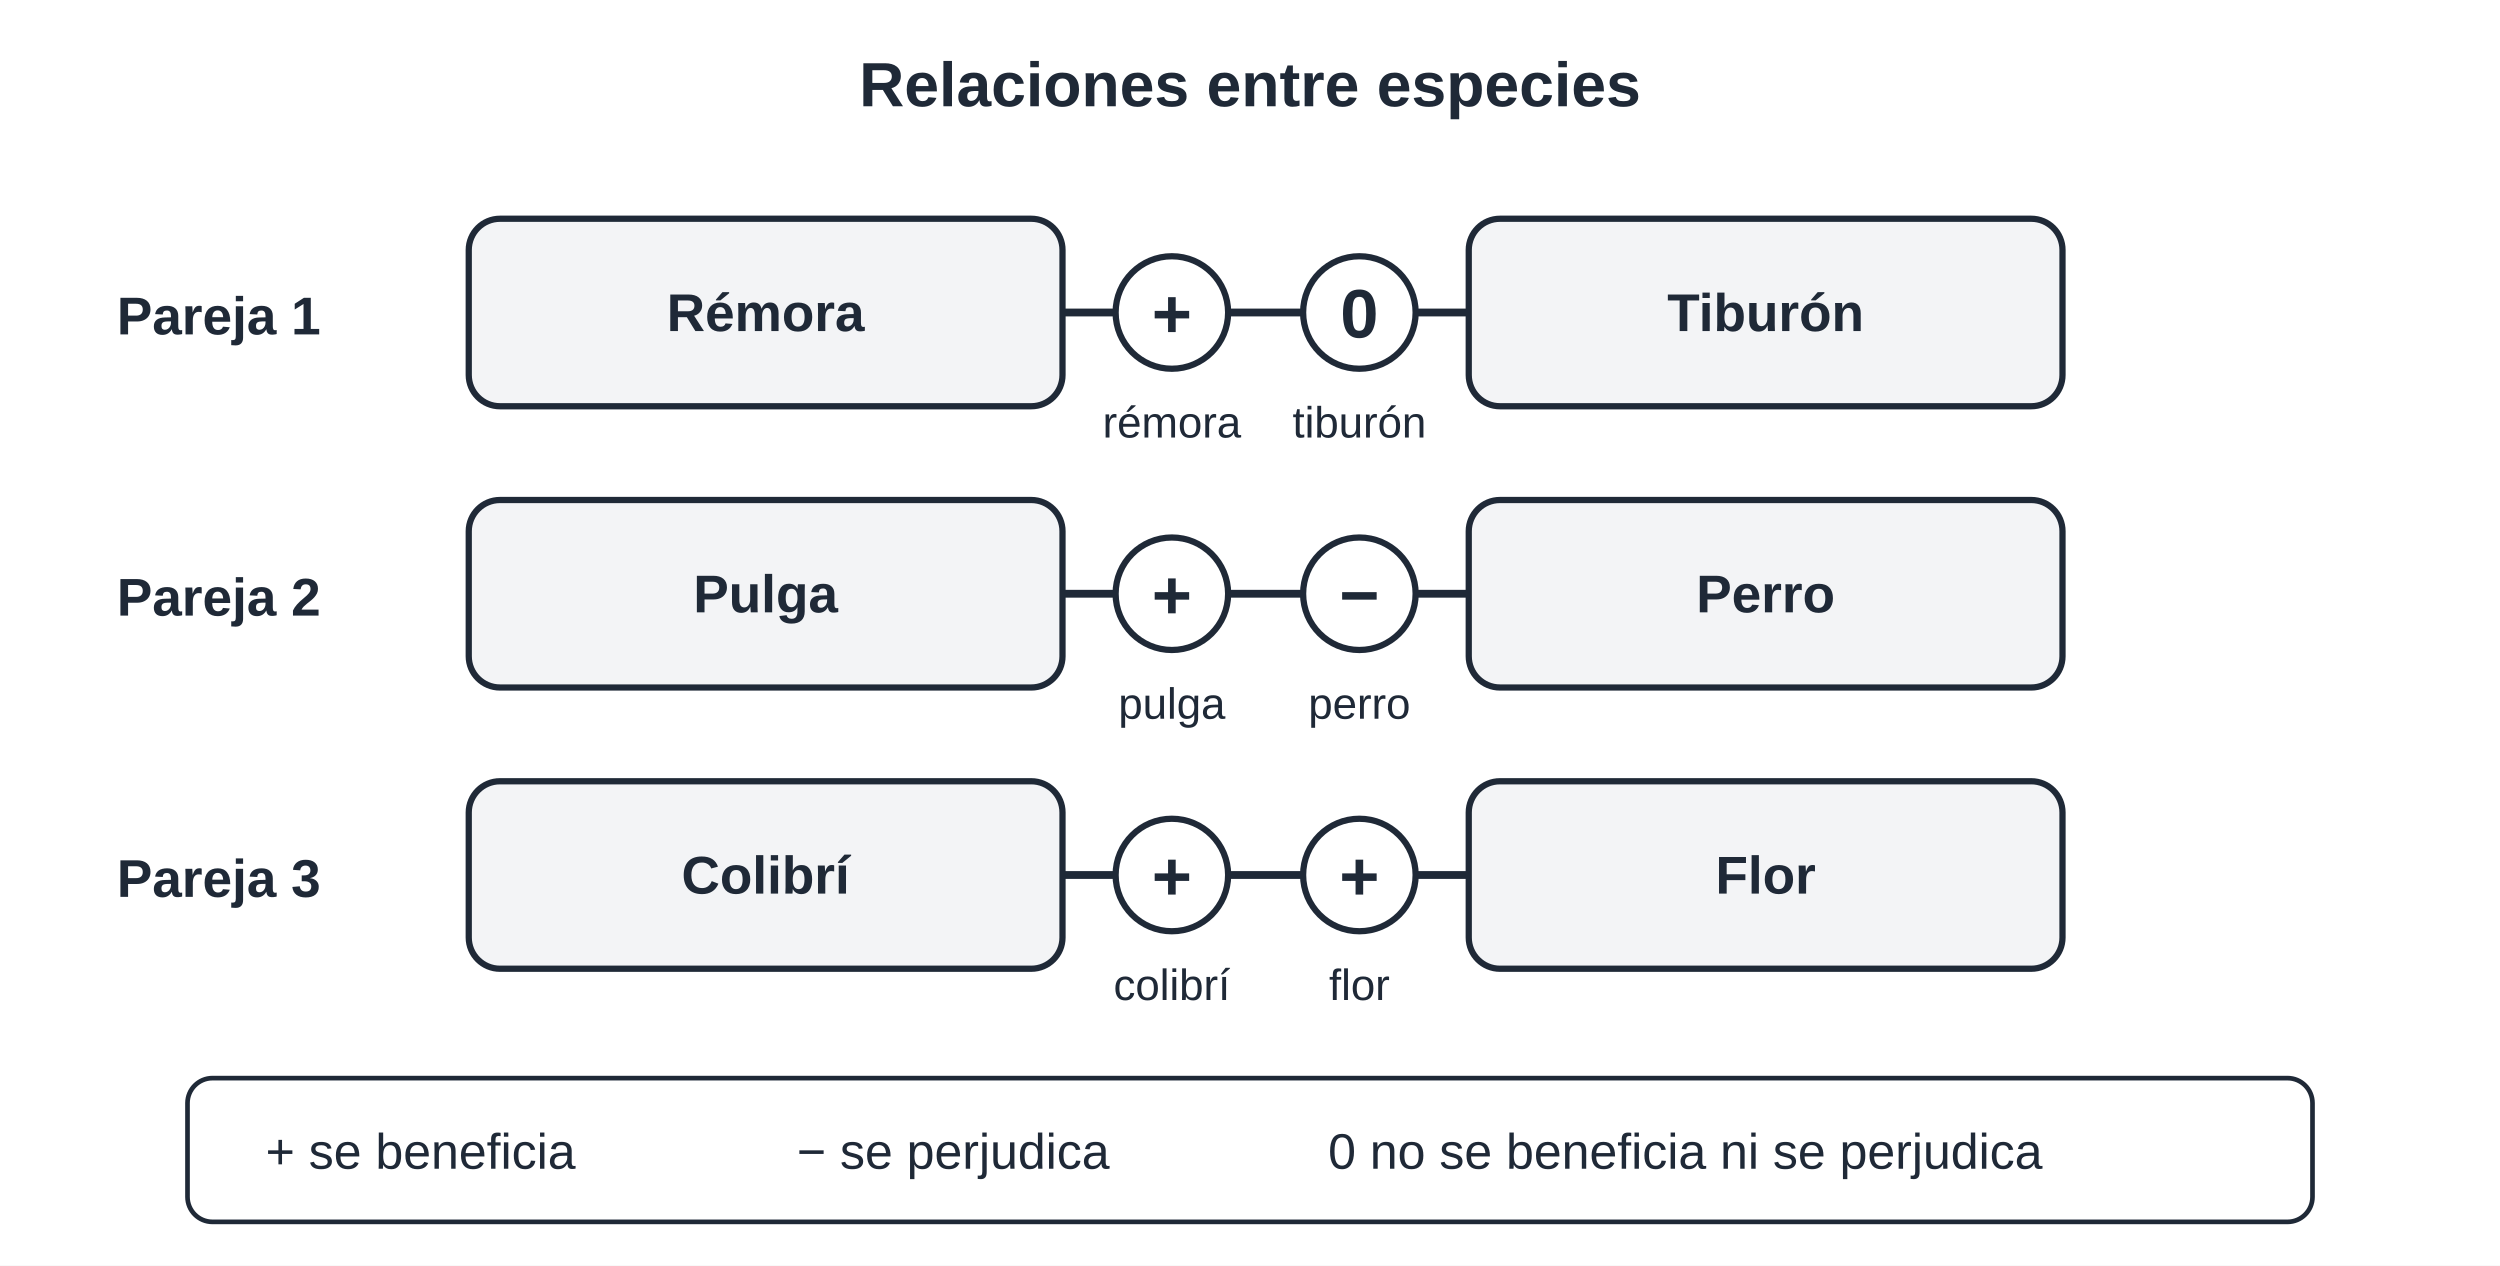
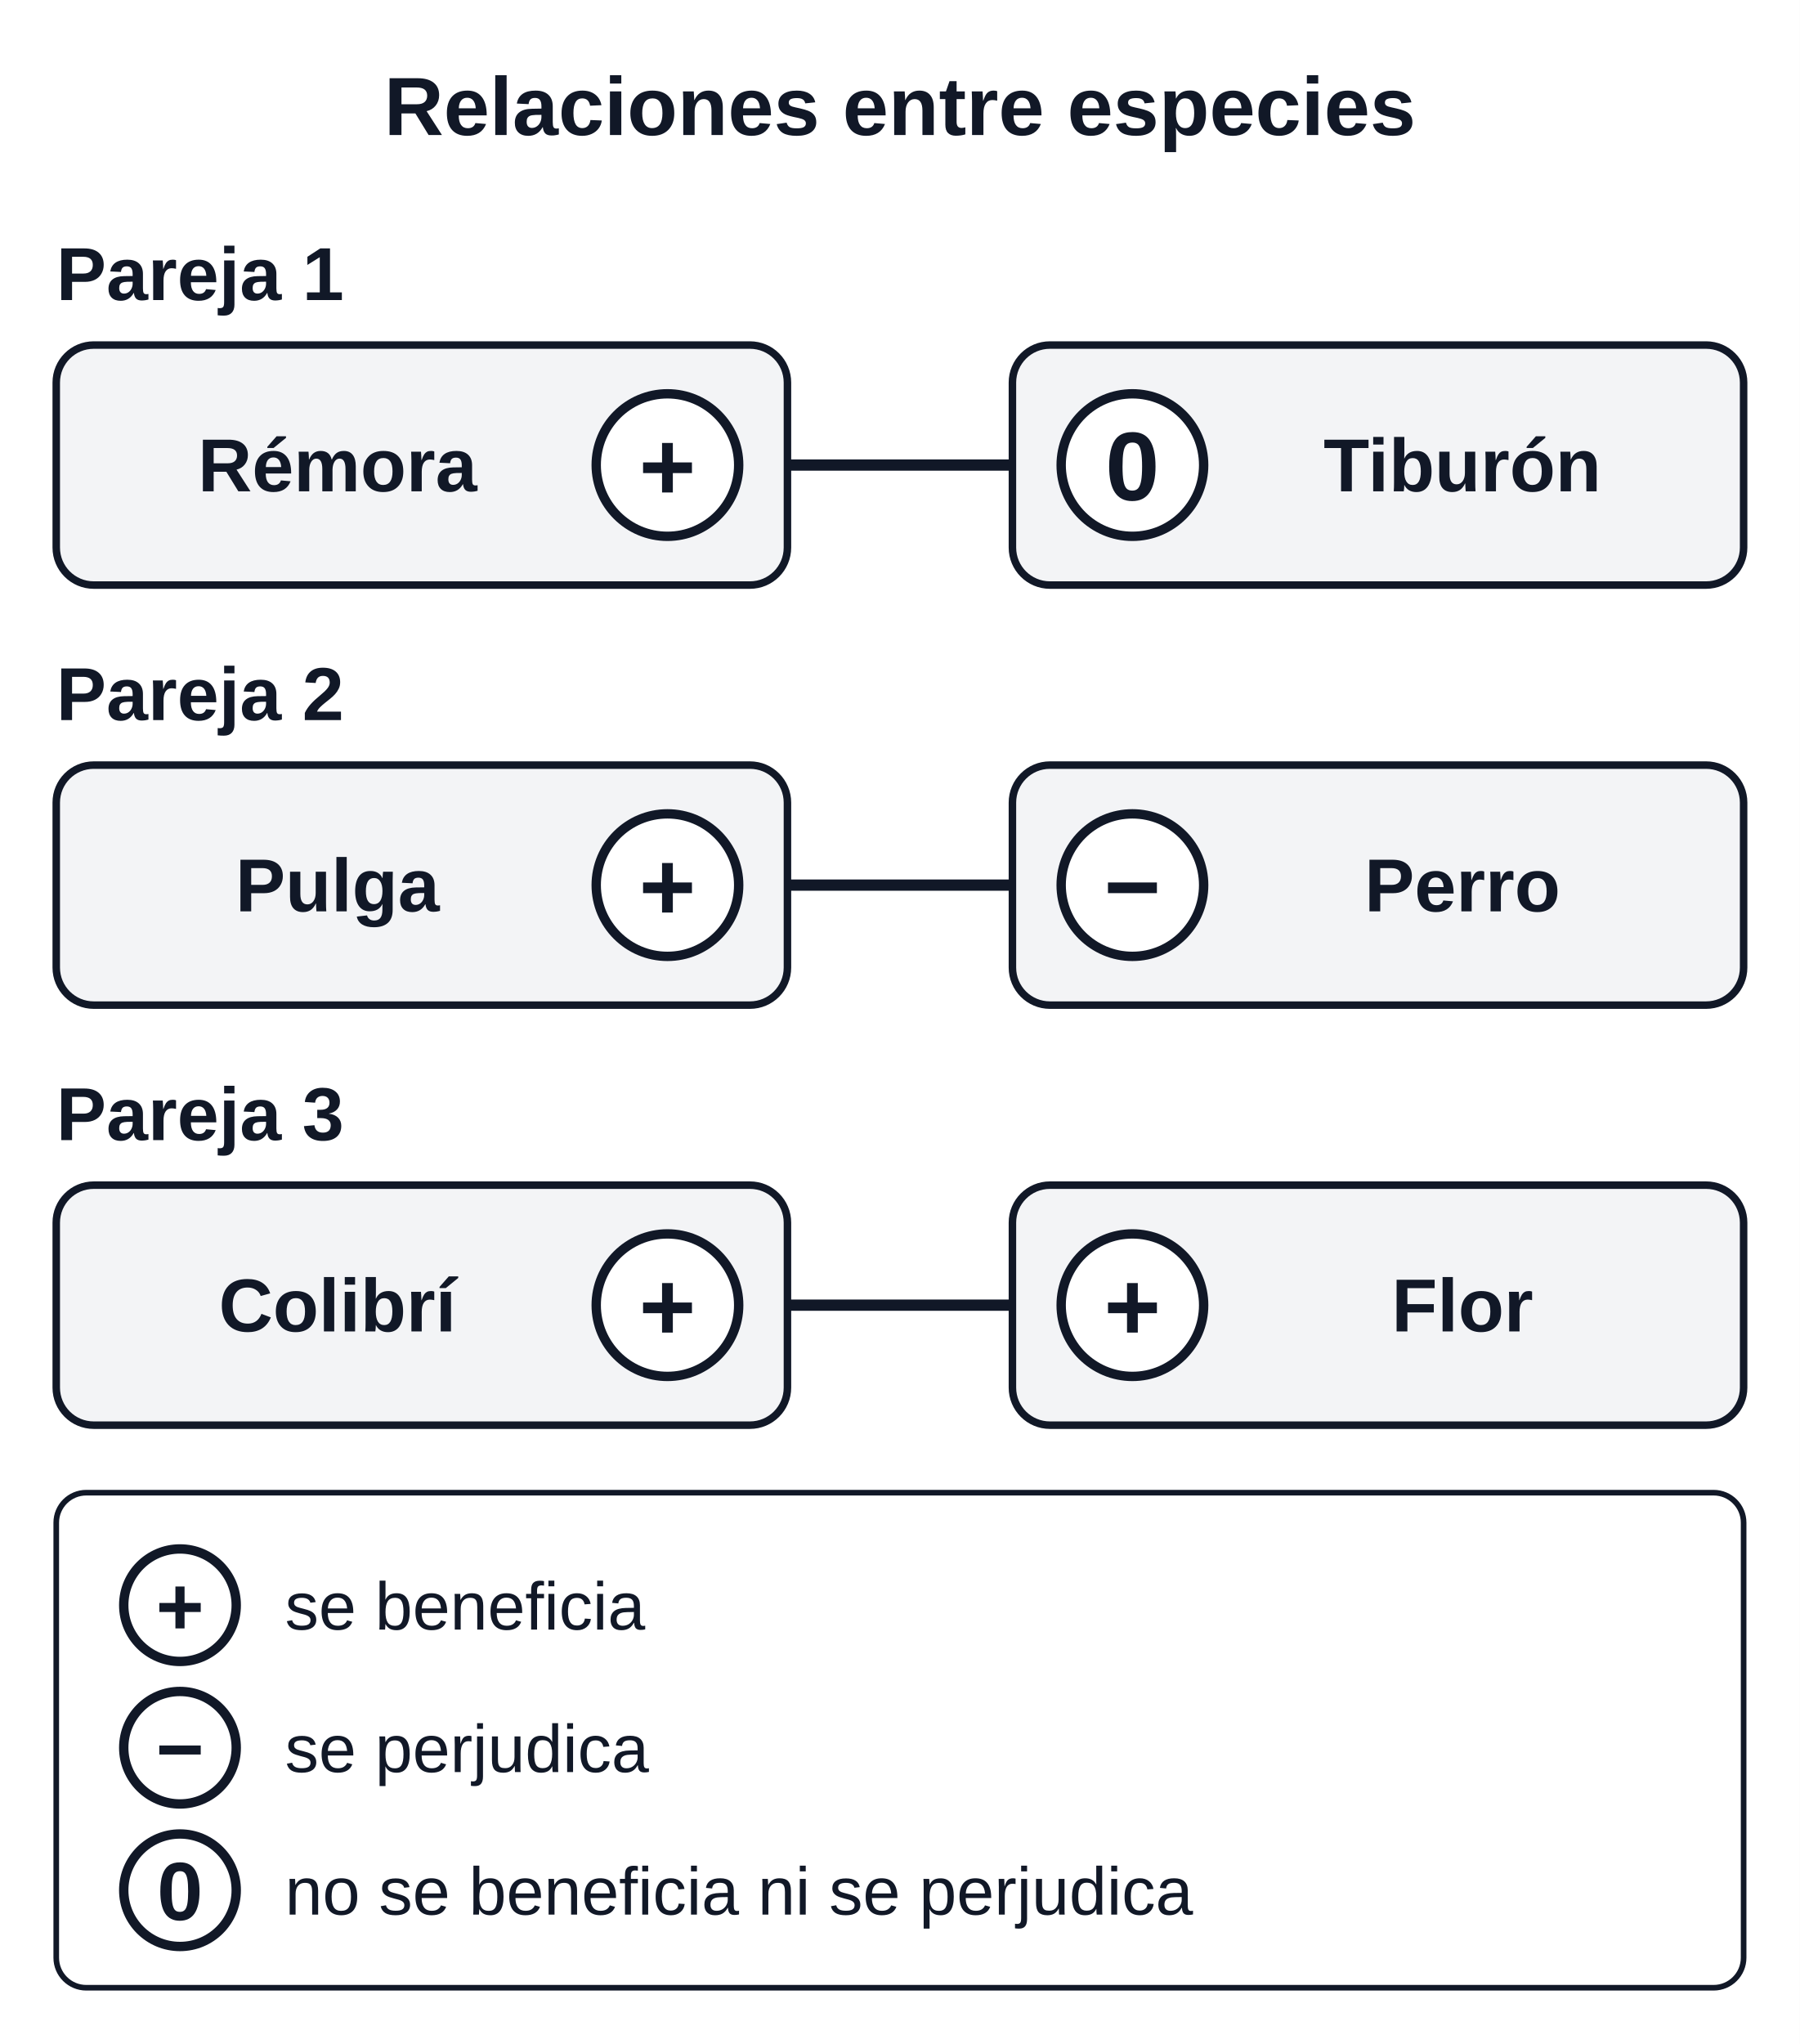
- <svg xmlns="http://www.w3.org/2000/svg" viewBox="0 0 800 405" width="800" height="405" role="img" font-family="Arial, Helvetica, sans-serif">
+ <svg xmlns="http://www.w3.org/2000/svg" viewBox="0 0 480 545" width="480" height="545" role="img" font-family="Arial, Helvetica, sans-serif">
  <defs>
-     <marker id="fl" viewBox="0 0 10 10" refX="9" refY="5" markerWidth="8" markerHeight="8" orient="auto-start-reverse">
-       <path d="M0,0 L10,5 L0,10 z" fill="#1f2937" />
+     <marker id="fl" viewBox="0 0 10 10" refX="9" refY="5" markerWidth="7" markerHeight="7" orient="auto-start-reverse">
+       <path d="M0,0 L10,5 L0,10 z" fill="#111827" />
    </marker>
  </defs>
-   <rect x="0" y="0" width="800" height="405" fill="#ffffff" />
-   <text x="400" y="34" font-size="20" text-anchor="middle" font-weight="bold" fill="#1f2937">Relaciones entre especies</text>
-   <text x="70" y="107" font-size="17" text-anchor="middle" font-weight="bold" fill="#1f2937">Pareja 1</text>
-   <rect x="150" y="70" width="190" height="60" rx="10" fill="#f3f4f6" stroke="#1f2937" stroke-width="2" />
-   <text x="245.0" y="105.95" font-size="17" text-anchor="middle" font-weight="bold" fill="#1f2937">Rémora</text>
-   <line x1="340" y1="100" x2="470" y2="100" stroke="#1f2937" stroke-width="2.5" />
-   <rect x="470" y="70" width="190" height="60" rx="10" fill="#f3f4f6" stroke="#1f2937" stroke-width="2" />
-   <text x="565.0" y="105.95" font-size="17" text-anchor="middle" font-weight="bold" fill="#1f2937">Tiburón</text>
-   <circle cx="375" cy="100" r="18" fill="#ffffff" stroke="#1f2937" stroke-width="2" />
-   <text x="375" y="108" font-size="22" text-anchor="middle" font-weight="bold" fill="#1f2937">+</text>
-   <circle cx="435" cy="100" r="18" fill="#ffffff" stroke="#1f2937" stroke-width="2" />
-   <text x="435" y="108" font-size="22" text-anchor="middle" font-weight="bold" fill="#1f2937">0</text>
-   <text x="375" y="140" font-size="14" text-anchor="middle" font-weight="normal" fill="#1f2937">rémora</text>
-   <text x="435" y="140" font-size="14" text-anchor="middle" font-weight="normal" fill="#1f2937">tiburón</text>
-   <text x="70" y="197" font-size="17" text-anchor="middle" font-weight="bold" fill="#1f2937">Pareja 2</text>
-   <rect x="150" y="160" width="190" height="60" rx="10" fill="#f3f4f6" stroke="#1f2937" stroke-width="2" />
-   <text x="245.0" y="195.95" font-size="17" text-anchor="middle" font-weight="bold" fill="#1f2937">Pulga</text>
-   <line x1="340" y1="190" x2="470" y2="190" stroke="#1f2937" stroke-width="2.5" />
-   <rect x="470" y="160" width="190" height="60" rx="10" fill="#f3f4f6" stroke="#1f2937" stroke-width="2" />
-   <text x="565.0" y="195.95" font-size="17" text-anchor="middle" font-weight="bold" fill="#1f2937">Perro</text>
-   <circle cx="375" cy="190" r="18" fill="#ffffff" stroke="#1f2937" stroke-width="2" />
-   <text x="375" y="198" font-size="22" text-anchor="middle" font-weight="bold" fill="#1f2937">+</text>
-   <circle cx="435" cy="190" r="18" fill="#ffffff" stroke="#1f2937" stroke-width="2" />
-   <text x="435" y="198" font-size="22" text-anchor="middle" font-weight="bold" fill="#1f2937">−</text>
-   <text x="375" y="230" font-size="14" text-anchor="middle" font-weight="normal" fill="#1f2937">pulga</text>
-   <text x="435" y="230" font-size="14" text-anchor="middle" font-weight="normal" fill="#1f2937">perro</text>
-   <text x="70" y="287" font-size="17" text-anchor="middle" font-weight="bold" fill="#1f2937">Pareja 3</text>
-   <rect x="150" y="250" width="190" height="60" rx="10" fill="#f3f4f6" stroke="#1f2937" stroke-width="2" />
-   <text x="245.0" y="285.95" font-size="17" text-anchor="middle" font-weight="bold" fill="#1f2937">Colibrí</text>
-   <line x1="340" y1="280" x2="470" y2="280" stroke="#1f2937" stroke-width="2.5" />
-   <rect x="470" y="250" width="190" height="60" rx="10" fill="#f3f4f6" stroke="#1f2937" stroke-width="2" />
-   <text x="565.0" y="285.95" font-size="17" text-anchor="middle" font-weight="bold" fill="#1f2937">Flor</text>
-   <circle cx="375" cy="280" r="18" fill="#ffffff" stroke="#1f2937" stroke-width="2" />
-   <text x="375" y="288" font-size="22" text-anchor="middle" font-weight="bold" fill="#1f2937">+</text>
-   <circle cx="435" cy="280" r="18" fill="#ffffff" stroke="#1f2937" stroke-width="2" />
-   <text x="435" y="288" font-size="22" text-anchor="middle" font-weight="bold" fill="#1f2937">+</text>
-   <text x="375" y="320" font-size="14" text-anchor="middle" font-weight="normal" fill="#1f2937">colibrí</text>
-   <text x="435" y="320" font-size="14" text-anchor="middle" font-weight="normal" fill="#1f2937">flor</text>
-   <rect x="60" y="345" width="680" height="46" rx="8" fill="#ffffff" stroke="#1f2937" stroke-width="1.5" />
-   <text x="85" y="374" font-size="16" text-anchor="start" font-weight="normal" fill="#1f2937">+ se beneficia</text>
-   <text x="255" y="374" font-size="16" text-anchor="start" font-weight="normal" fill="#1f2937">− se perjudica</text>
-   <text x="425" y="374" font-size="16" text-anchor="start" font-weight="normal" fill="#1f2937">0 no se beneficia ni se perjudica</text>
+   <rect x="0" y="0" width="480" height="545" fill="#ffffff" />
+   <text x="240" y="36" font-size="22" text-anchor="middle" font-weight="bold" fill="#111827">Relaciones entre especies</text>
+   <text x="15" y="80" font-size="20" text-anchor="start" font-weight="bold" fill="#111827">Pareja 1</text>
+   <line x1="205" y1="124" x2="275" y2="124" stroke="#111827" stroke-width="3" />
+   <rect x="15" y="92" width="195" height="64" rx="10" fill="#f3f4f6" stroke="#111827" stroke-width="2" />
+   <text x="90" y="131" font-size="20" text-anchor="middle" font-weight="bold" fill="#111827">Rémora</text>
+   <circle cx="178" cy="124" r="19" fill="#ffffff" stroke="#111827" stroke-width="2.5" />
+   <text x="178" y="133.36" font-size="26" text-anchor="middle" font-weight="bold" fill="#111827">+</text>
+   <rect x="270" y="92" width="195" height="64" rx="10" fill="#f3f4f6" stroke="#111827" stroke-width="2" />
+   <circle cx="302" cy="124" r="19" fill="#ffffff" stroke="#111827" stroke-width="2.5" />
+   <text x="302" y="133.36" font-size="26" text-anchor="middle" font-weight="bold" fill="#111827">0</text>
+   <text x="390" y="131" font-size="20" text-anchor="middle" font-weight="bold" fill="#111827">Tiburón</text>
+   <text x="15" y="192" font-size="20" text-anchor="start" font-weight="bold" fill="#111827">Pareja 2</text>
+   <line x1="205" y1="236" x2="275" y2="236" stroke="#111827" stroke-width="3" />
+   <rect x="15" y="204" width="195" height="64" rx="10" fill="#f3f4f6" stroke="#111827" stroke-width="2" />
+   <text x="90" y="243" font-size="20" text-anchor="middle" font-weight="bold" fill="#111827">Pulga</text>
+   <circle cx="178" cy="236" r="19" fill="#ffffff" stroke="#111827" stroke-width="2.5" />
+   <text x="178" y="245.36" font-size="26" text-anchor="middle" font-weight="bold" fill="#111827">+</text>
+   <rect x="270" y="204" width="195" height="64" rx="10" fill="#f3f4f6" stroke="#111827" stroke-width="2" />
+   <circle cx="302" cy="236" r="19" fill="#ffffff" stroke="#111827" stroke-width="2.5" />
+   <text x="302" y="245.36" font-size="26" text-anchor="middle" font-weight="bold" fill="#111827">−</text>
+   <text x="390" y="243" font-size="20" text-anchor="middle" font-weight="bold" fill="#111827">Perro</text>
+   <text x="15" y="304" font-size="20" text-anchor="start" font-weight="bold" fill="#111827">Pareja 3</text>
+   <line x1="205" y1="348" x2="275" y2="348" stroke="#111827" stroke-width="3" />
+   <rect x="15" y="316" width="195" height="64" rx="10" fill="#f3f4f6" stroke="#111827" stroke-width="2" />
+   <text x="90" y="355" font-size="20" text-anchor="middle" font-weight="bold" fill="#111827">Colibrí</text>
+   <circle cx="178" cy="348" r="19" fill="#ffffff" stroke="#111827" stroke-width="2.5" />
+   <text x="178" y="357.36" font-size="26" text-anchor="middle" font-weight="bold" fill="#111827">+</text>
+   <rect x="270" y="316" width="195" height="64" rx="10" fill="#f3f4f6" stroke="#111827" stroke-width="2" />
+   <circle cx="302" cy="348" r="19" fill="#ffffff" stroke="#111827" stroke-width="2.5" />
+   <text x="302" y="357.36" font-size="26" text-anchor="middle" font-weight="bold" fill="#111827">+</text>
+   <text x="390" y="355" font-size="20" text-anchor="middle" font-weight="bold" fill="#111827">Flor</text>
+   <rect x="15" y="398" width="450" height="132" rx="8" fill="#ffffff" stroke="#111827" stroke-width="1.5" />
+   <circle cx="48" cy="428" r="15" fill="#ffffff" stroke="#111827" stroke-width="2.5" />
+   <text x="48" y="435.92" font-size="22" text-anchor="middle" font-weight="bold" fill="#111827">+</text>
+   <text x="76" y="434.5" font-size="18" text-anchor="start" font-weight="normal" fill="#111827">se beneficia</text>
+   <circle cx="48" cy="466" r="15" fill="#ffffff" stroke="#111827" stroke-width="2.5" />
+   <text x="48" y="473.92" font-size="22" text-anchor="middle" font-weight="bold" fill="#111827">−</text>
+   <text x="76" y="472.5" font-size="18" text-anchor="start" font-weight="normal" fill="#111827">se perjudica</text>
+   <circle cx="48" cy="504" r="15" fill="#ffffff" stroke="#111827" stroke-width="2.5" />
+   <text x="48" y="511.92" font-size="22" text-anchor="middle" font-weight="bold" fill="#111827">0</text>
+   <text x="76" y="510.5" font-size="18" text-anchor="start" font-weight="normal" fill="#111827">no se beneficia ni se perjudica</text>
</svg>
